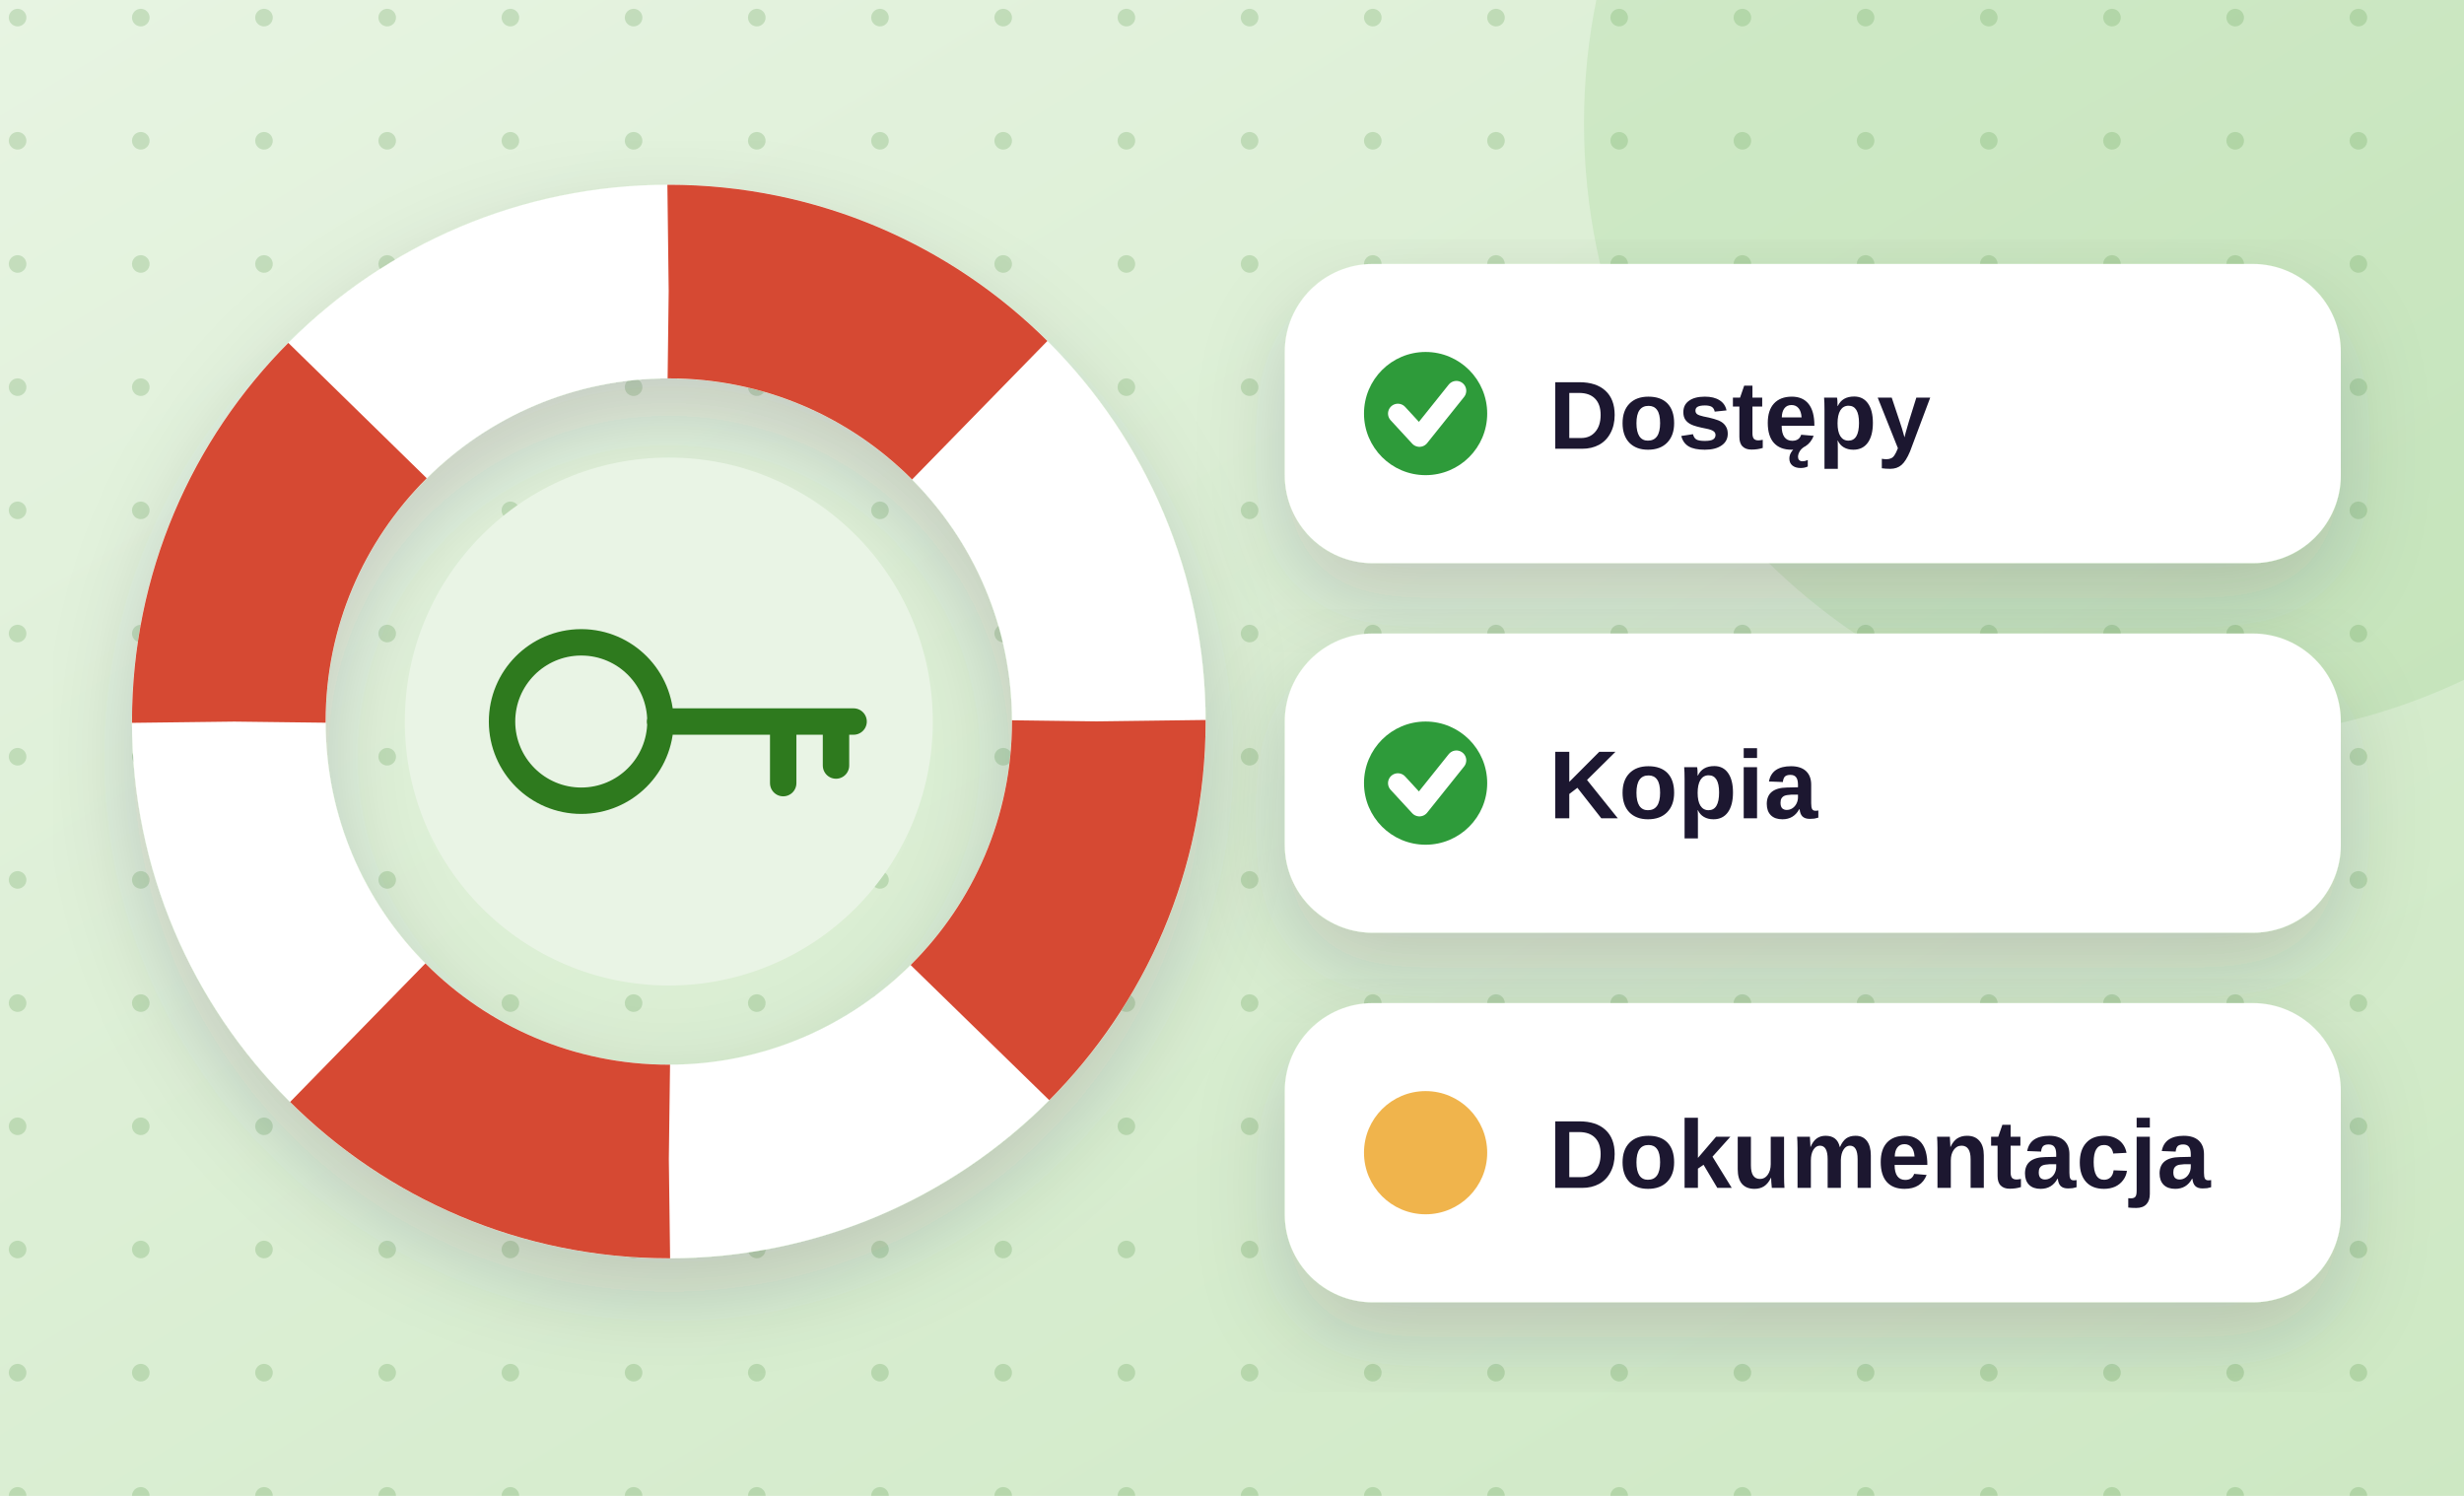
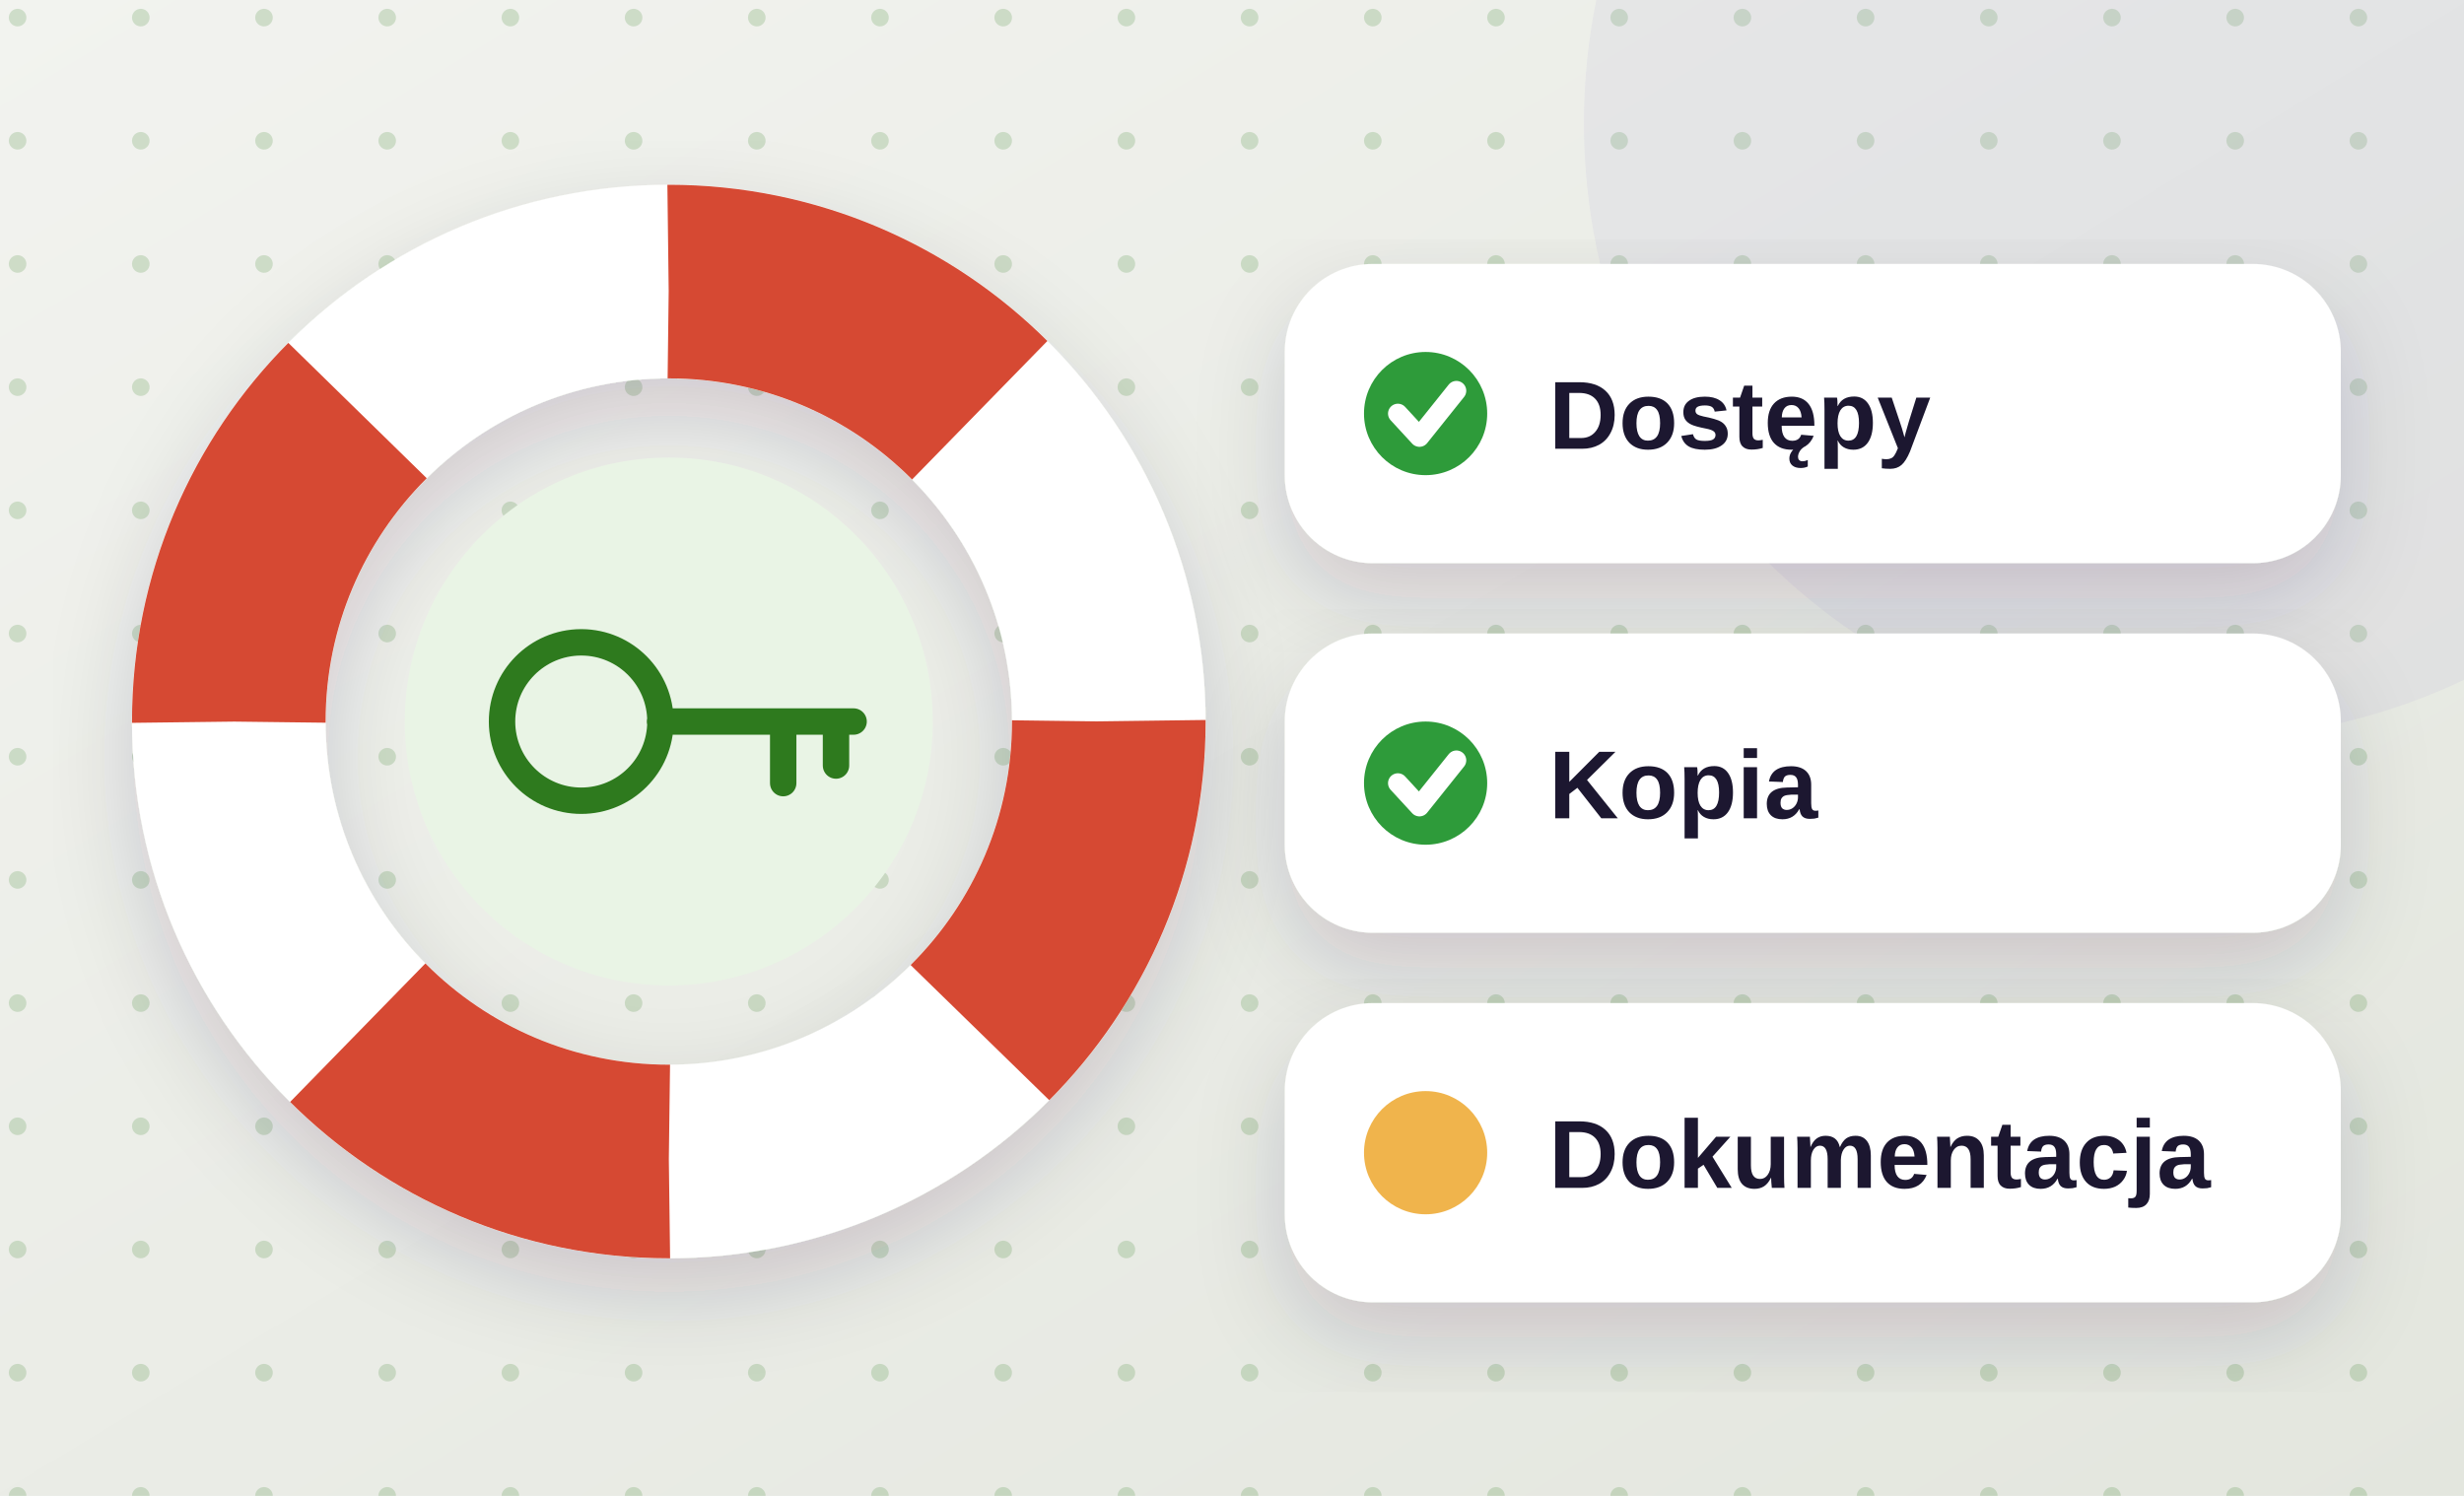
<svg xmlns="http://www.w3.org/2000/svg" viewBox="0 0 280 170" width="280" height="170">
  <defs>
    <linearGradient id="g" x1="0" y1="0" x2="1" y2="1">
-       <stop offset="0" stop-color="#E7F4E2" />
-       <stop offset="1" stop-color="#CDE8C3" />
+       <stop offset="0" stop-color="#F2F3EF" />
+       <stop offset="1" stop-color="#E3E6DE" />
    </linearGradient>
    <filter id="s" x="-20%" y="-20%" width="140%" height="150%">
      <feDropShadow dx="0" dy="4" stdDeviation="5" flood-color="#21123F" flood-opacity=".16" />
    </filter>
    <pattern id="d" width="14" height="14" patternUnits="userSpaceOnUse">
      <circle cx="2" cy="2" r="1" fill="#2E7A1E" opacity=".18" />
    </pattern>
  </defs>
  <rect width="280" height="170" fill="url(#g)" />
  <rect width="280" height="170" fill="url(#d)" />
-   <circle cx="250" cy="14" r="70" fill="#77BE66" opacity=".16" />
+   <circle cx="250" cy="14" r="70" fill="#B9B0D6" opacity=".16" />
  <circle cx="76" cy="82" r="50" fill="none" stroke="#FFFFFF" stroke-width="22" filter="url(#s)" />
  <circle cx="76" cy="82" r="50" fill="none" stroke="#D64933" stroke-width="22" stroke-dasharray="39.27 39.27" />
  <circle cx="76" cy="82" r="30" fill="#E9F4E5" />
  <circle cx="66" cy="82" r="9" fill="none" />
  <path d="M66 73 a9 9 0 1 0 0.1 0 M75 82 h22 M89 82 v7 M95 82 v5" stroke="#2E7A1E" stroke-width="3" fill="none" stroke-linecap="round" stroke-linejoin="round" />
  <rect x="146" y="30" width="120" height="34" rx="10" fill="#FFFFFF" filter="url(#s)" />
  <circle cx="162" cy="47" r="7" fill="#2E9B3A" />
  <path d="M158.85 47 l2.45 2.66 l4.2 -5.25" stroke="#FFFFFF" stroke-width="2.24" fill="none" stroke-linecap="round" stroke-linejoin="round" />
  <text x="176" y="51" font-family="Arial, Helvetica, sans-serif" font-size="11" font-weight="800" fill="#1C1730" text-anchor="start">Dostępy</text>
  <rect x="146" y="72" width="120" height="34" rx="10" fill="#FFFFFF" filter="url(#s)" />
  <circle cx="162" cy="89" r="7" fill="#2E9B3A" />
  <path d="M158.85 89 l2.45 2.66 l4.2 -5.25" stroke="#FFFFFF" stroke-width="2.24" fill="none" stroke-linecap="round" stroke-linejoin="round" />
  <text x="176" y="93" font-family="Arial, Helvetica, sans-serif" font-size="11" font-weight="800" fill="#1C1730" text-anchor="start">Kopia</text>
  <rect x="146" y="114" width="120" height="34" rx="10" fill="#FFFFFF" filter="url(#s)" />
  <circle cx="162" cy="131" r="7" fill="#F0B44C" />
  <text x="176" y="135" font-family="Arial, Helvetica, sans-serif" font-size="11" font-weight="800" fill="#1C1730" text-anchor="start">Dokumentacja</text>
</svg>
